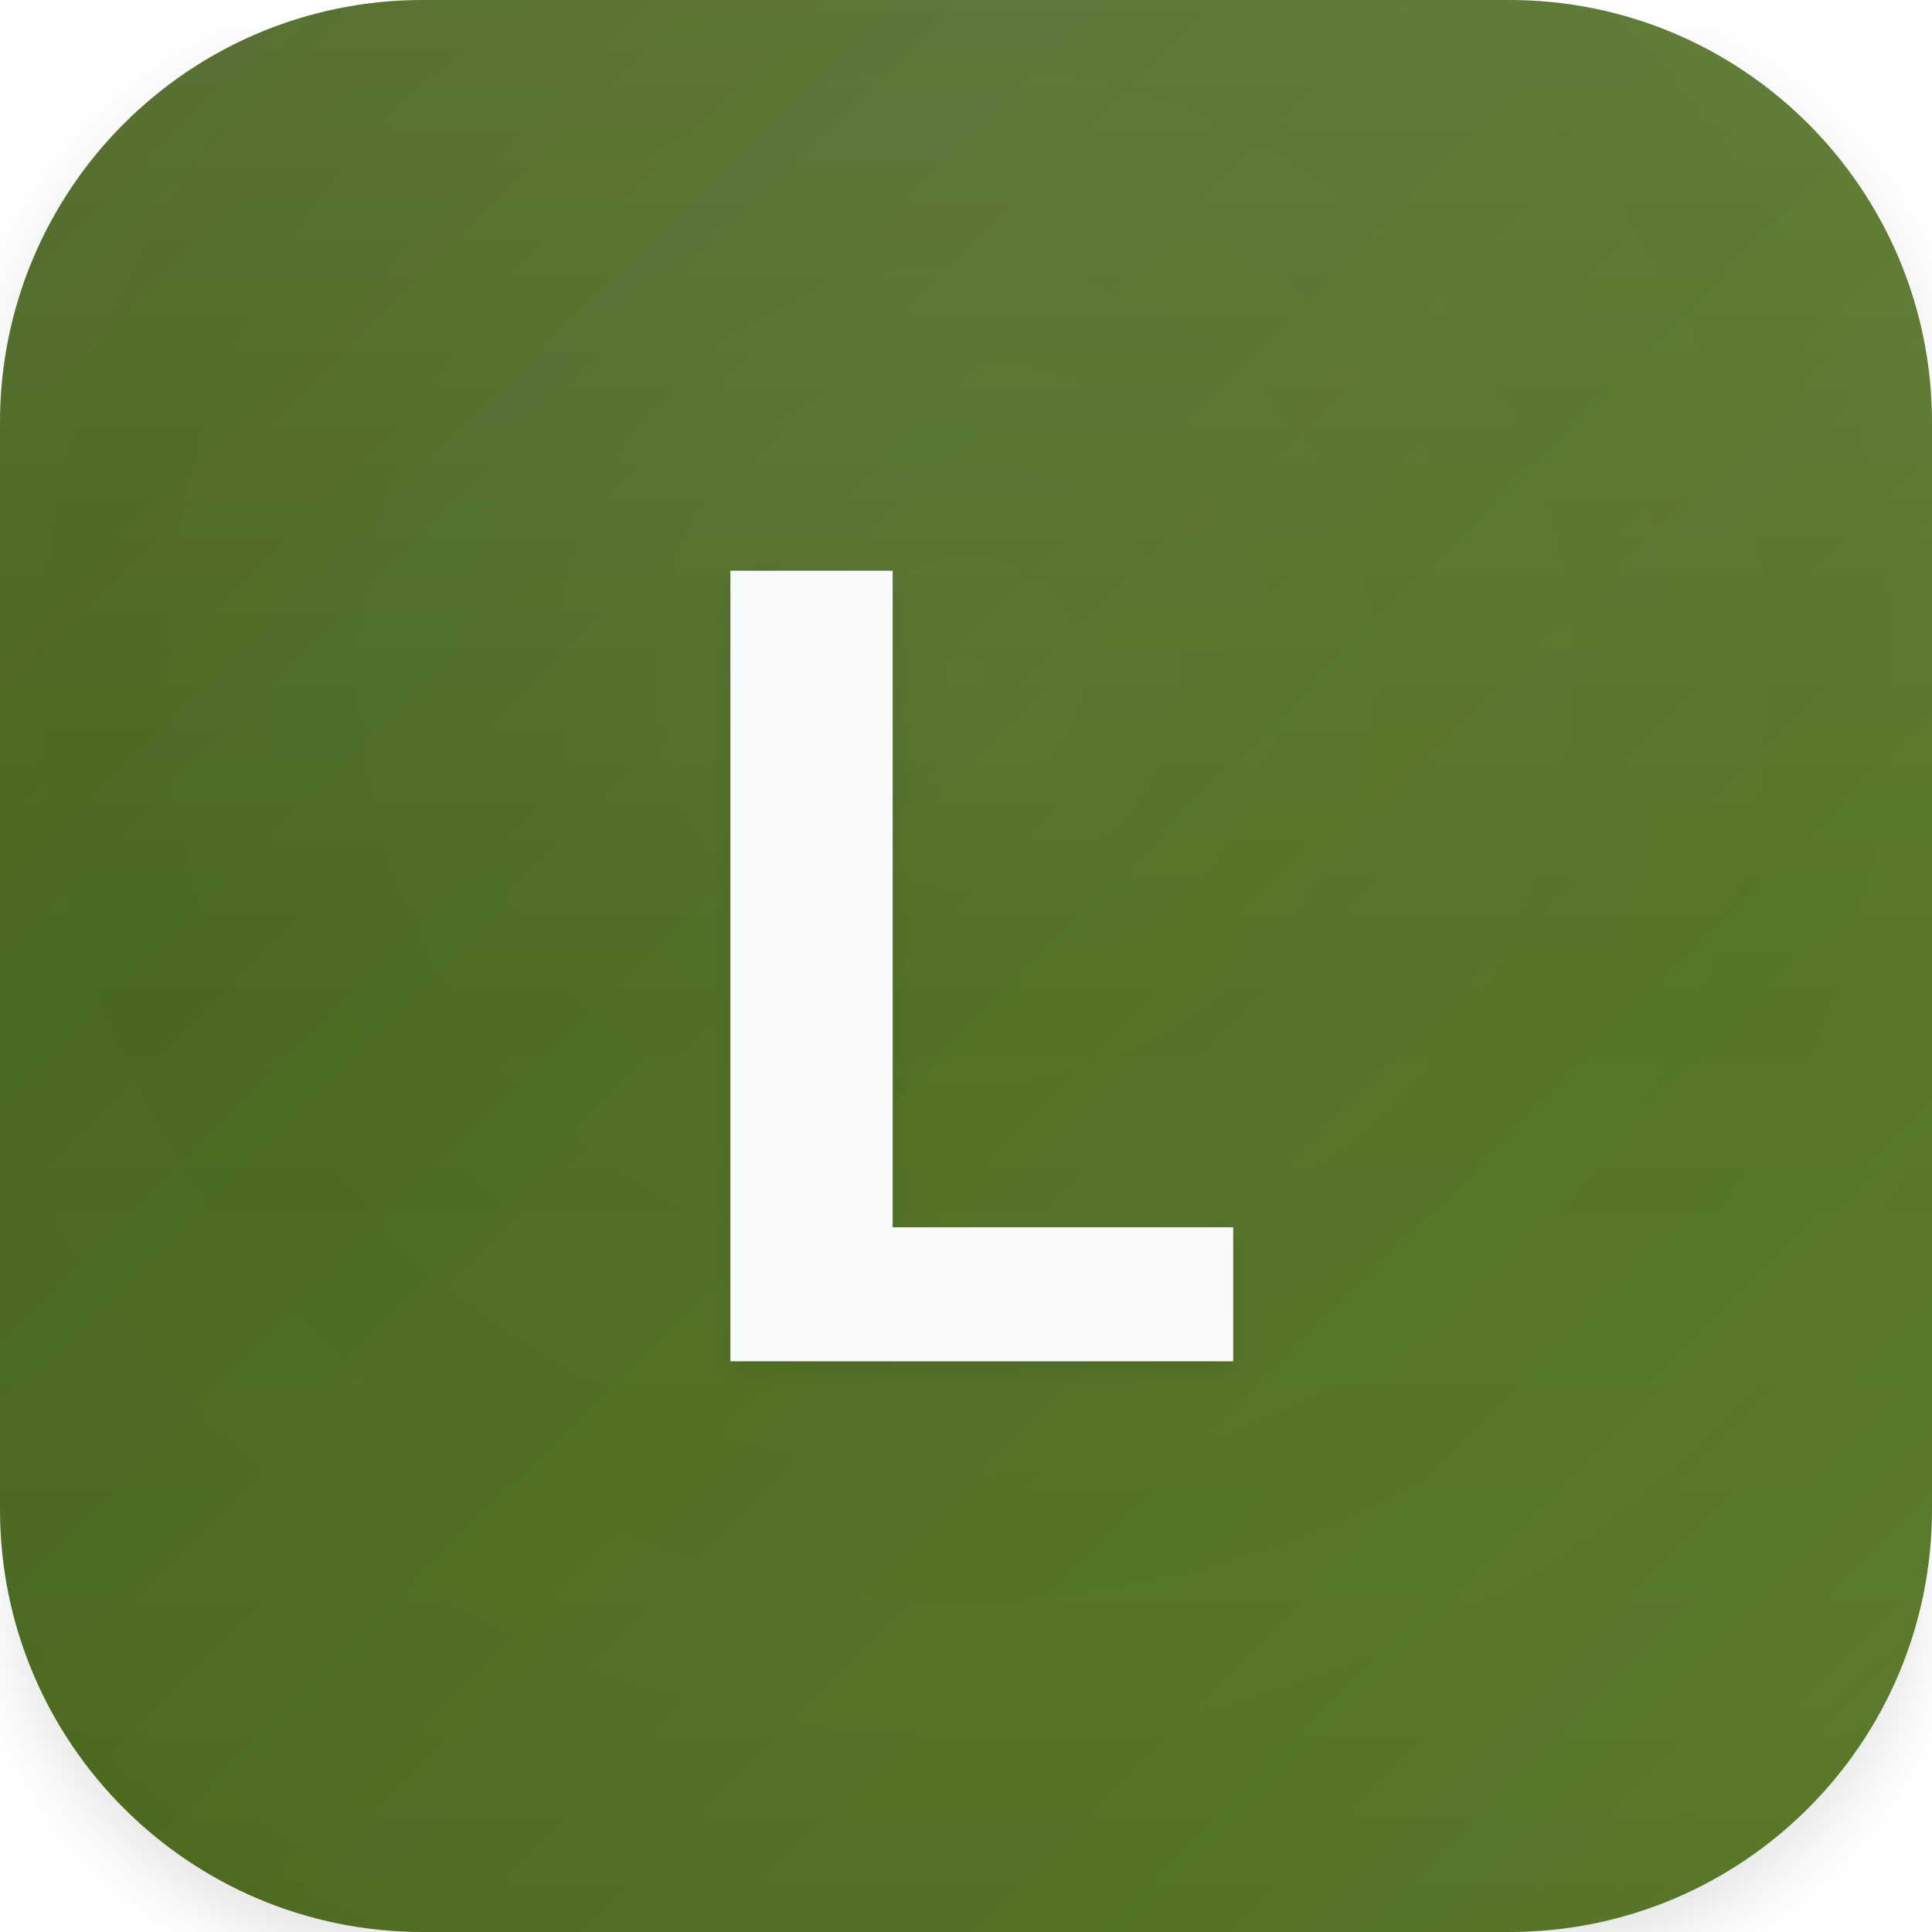
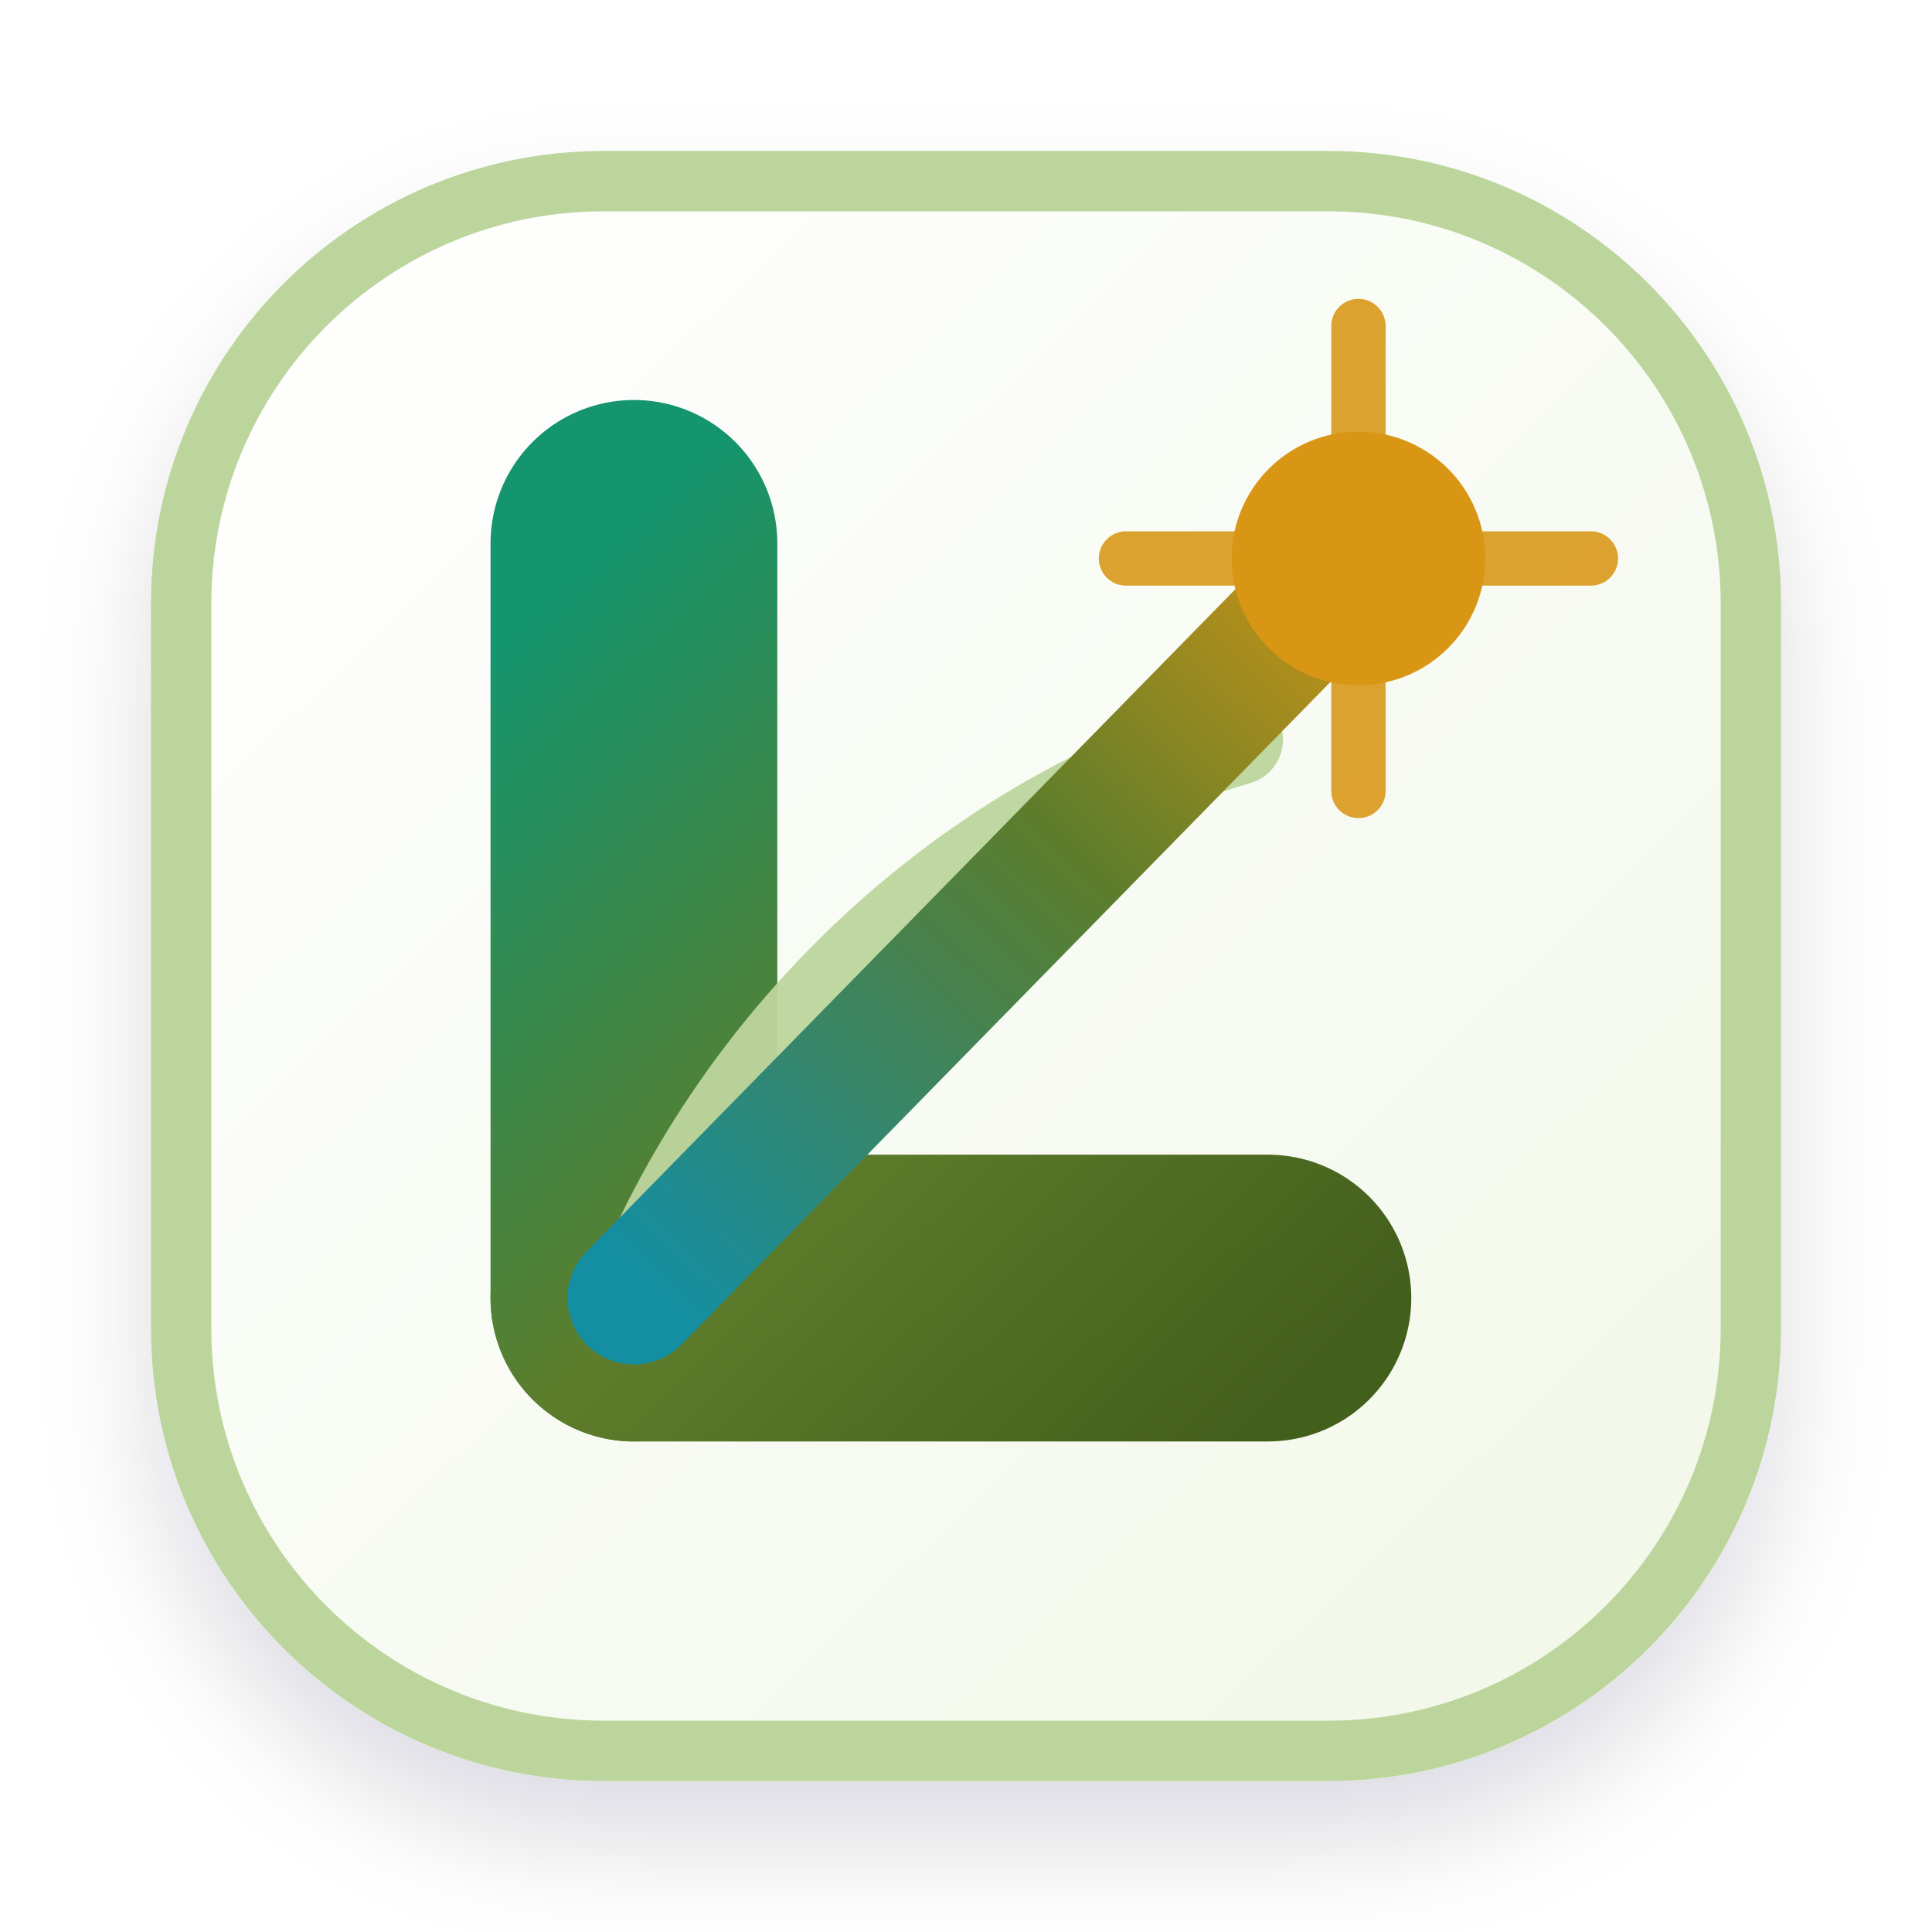
- <svg xmlns="http://www.w3.org/2000/svg" viewBox="0 0 32 32">
+ <svg xmlns="http://www.w3.org/2000/svg" viewBox="0 0 64 64" fill="none">
  <defs>
-     <linearGradient id="bg" x1="0%" y1="0%" x2="100%" y2="100%">
-       <stop offset="0%" stop-color="#435f1c" />
-       <stop offset="100%" stop-color="#5d7d2b" />
+     <linearGradient id="lume-mark-core" x1="20" y1="18" x2="45" y2="44" gradientUnits="userSpaceOnUse">
+       <stop offset="0" stop-color="#14956E" />
+       <stop offset="0.54" stop-color="#5D7D2B" />
+       <stop offset="1" stop-color="#435F1C" />
    </linearGradient>
-     <filter id="backgroundShadow" x="-20%" y="-20%" width="140%" height="140%">
-       <feDropShadow dx="0" dy="0.46" stdDeviation="0.53" flood-color="#000000" flood-opacity="0.106" />
-     </filter>
-     <filter id="contentShadow" x="-20%" y="-20%" width="140%" height="140%">
-       <feDropShadow dx="0" dy="0.17" stdDeviation="0.21" flood-color="#000000" flood-opacity="0.091" />
-     </filter>
-     <radialGradient id="innerGlow" cx="50%" cy="35%" r="75%">
-       <stop offset="0%" stop-color="#ffffff" stop-opacity="0.034" />
-       <stop offset="58%" stop-color="#ffffff" stop-opacity="0" />
-       <stop offset="100%" stop-color="#000000" stop-opacity="0.017" />
-     </radialGradient>
-     <linearGradient id="surfaceHighlight" x1="0%" y1="0%" x2="0%" y2="100%">
-       <stop offset="0%" stop-color="#ffffff" stop-opacity="0.106" />
-       <stop offset="52%" stop-color="#ffffff" stop-opacity="0" />
-       <stop offset="100%" stop-color="#000000" stop-opacity="0.034" />
+     <linearGradient id="lume-sweep" x1="22" y1="43" x2="46" y2="18" gradientUnits="userSpaceOnUse">
+       <stop offset="0" stop-color="#148EA1" />
+       <stop offset="0.58" stop-color="#5D7D2B" />
+       <stop offset="1" stop-color="#D89614" />
    </linearGradient>
-     <filter id="surfaceNoise" x="0" y="0" width="100%" height="100%">
-       <feTurbulence type="fractalNoise" baseFrequency="0.85" numOctaves="2" seed="7" />
-       <feColorMatrix type="saturate" values="0" />
+     <linearGradient id="lume-tile" x1="8" y1="7" x2="56" y2="57" gradientUnits="userSpaceOnUse">
+       <stop offset="0" stop-color="#FFFFFF" />
+       <stop offset="1" stop-color="#F2F7E9" />
+     </linearGradient>
+     <filter id="lume-shadow" x="-12" y="-12" width="88" height="88" color-interpolation-filters="sRGB">
+       <feDropShadow dx="0" dy="2" stdDeviation="1.8" flood-color="#172033" flood-opacity="0.14" />
    </filter>
  </defs>
-   <rect width="32" height="32" rx="7.0" fill="url(#bg)" filter="url(#backgroundShadow)" />
-   <rect width="32" height="32" rx="7.0" fill="url(#innerGlow)" />
-   <rect width="32" height="32" rx="7.0" fill="url(#surfaceHighlight)" />
-   <rect width="32" height="32" rx="7.0" filter="url(#surfaceNoise)" opacity="0.005" style="mix-blend-mode:overlay" />
-   <text x="16" y="16" font-family="-apple-system, BlinkMacSystemFont, 'Segoe UI', sans-serif" font-size="18" font-weight="bold" text-anchor="middle" dominant-baseline="central" fill="#f8fafc" filter="url(#contentShadow)">L</text>
+   <rect x="6" y="6" width="52" height="52" rx="14" fill="url(#lume-tile)" stroke="#BCD59C" stroke-width="2" filter="url(#lume-shadow)" />
+   <path d="M21 43V18" stroke="url(#lume-mark-core)" stroke-width="9.5" stroke-linecap="round" />
+   <path d="M21 43H42" stroke="url(#lume-mark-core)" stroke-width="9.5" stroke-linecap="round" />
+   <path d="M21 43C24.5 34.2 32.1 27.1 41 24.5" stroke="#BCD59C" stroke-width="3" stroke-linecap="round" opacity="0.95" />
+   <path d="M21 43L45 18.5" stroke="url(#lume-sweep)" stroke-width="4.4" stroke-linecap="round" />
+   <circle cx="45" cy="18.5" r="4.2" fill="#D89614" />
+   <path d="M45 10.8V14.7M45 22.3V26.2M37.3 18.5H41.1M48.9 18.5H52.7" stroke="#D89614" stroke-width="1.8" stroke-linecap="round" opacity="0.88" />
</svg>
